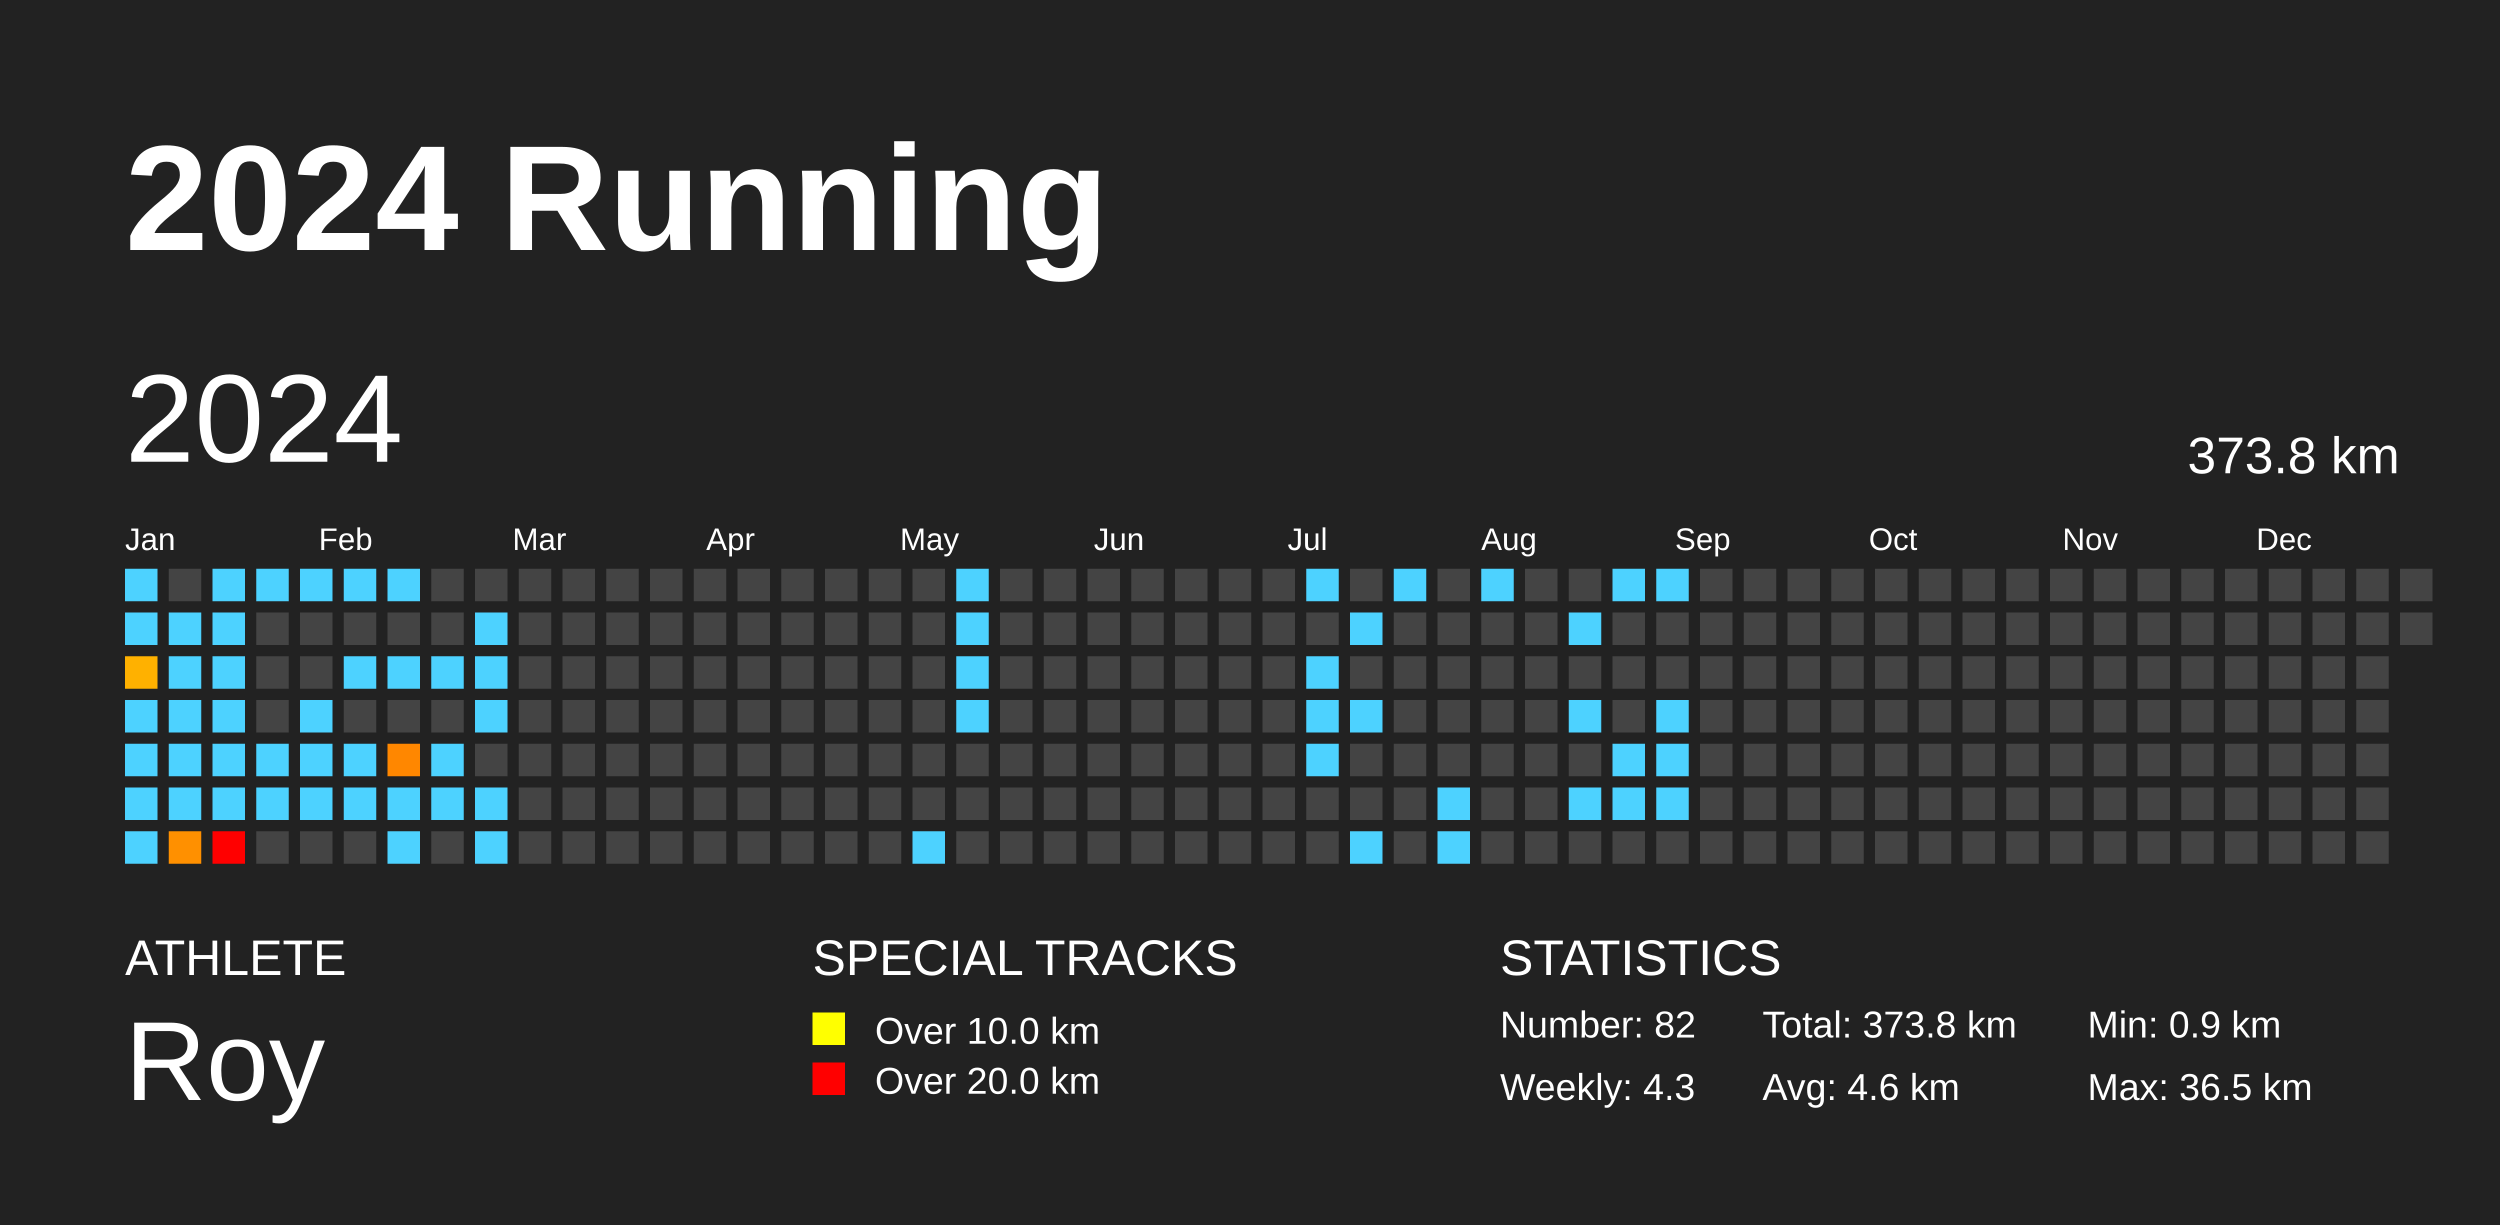
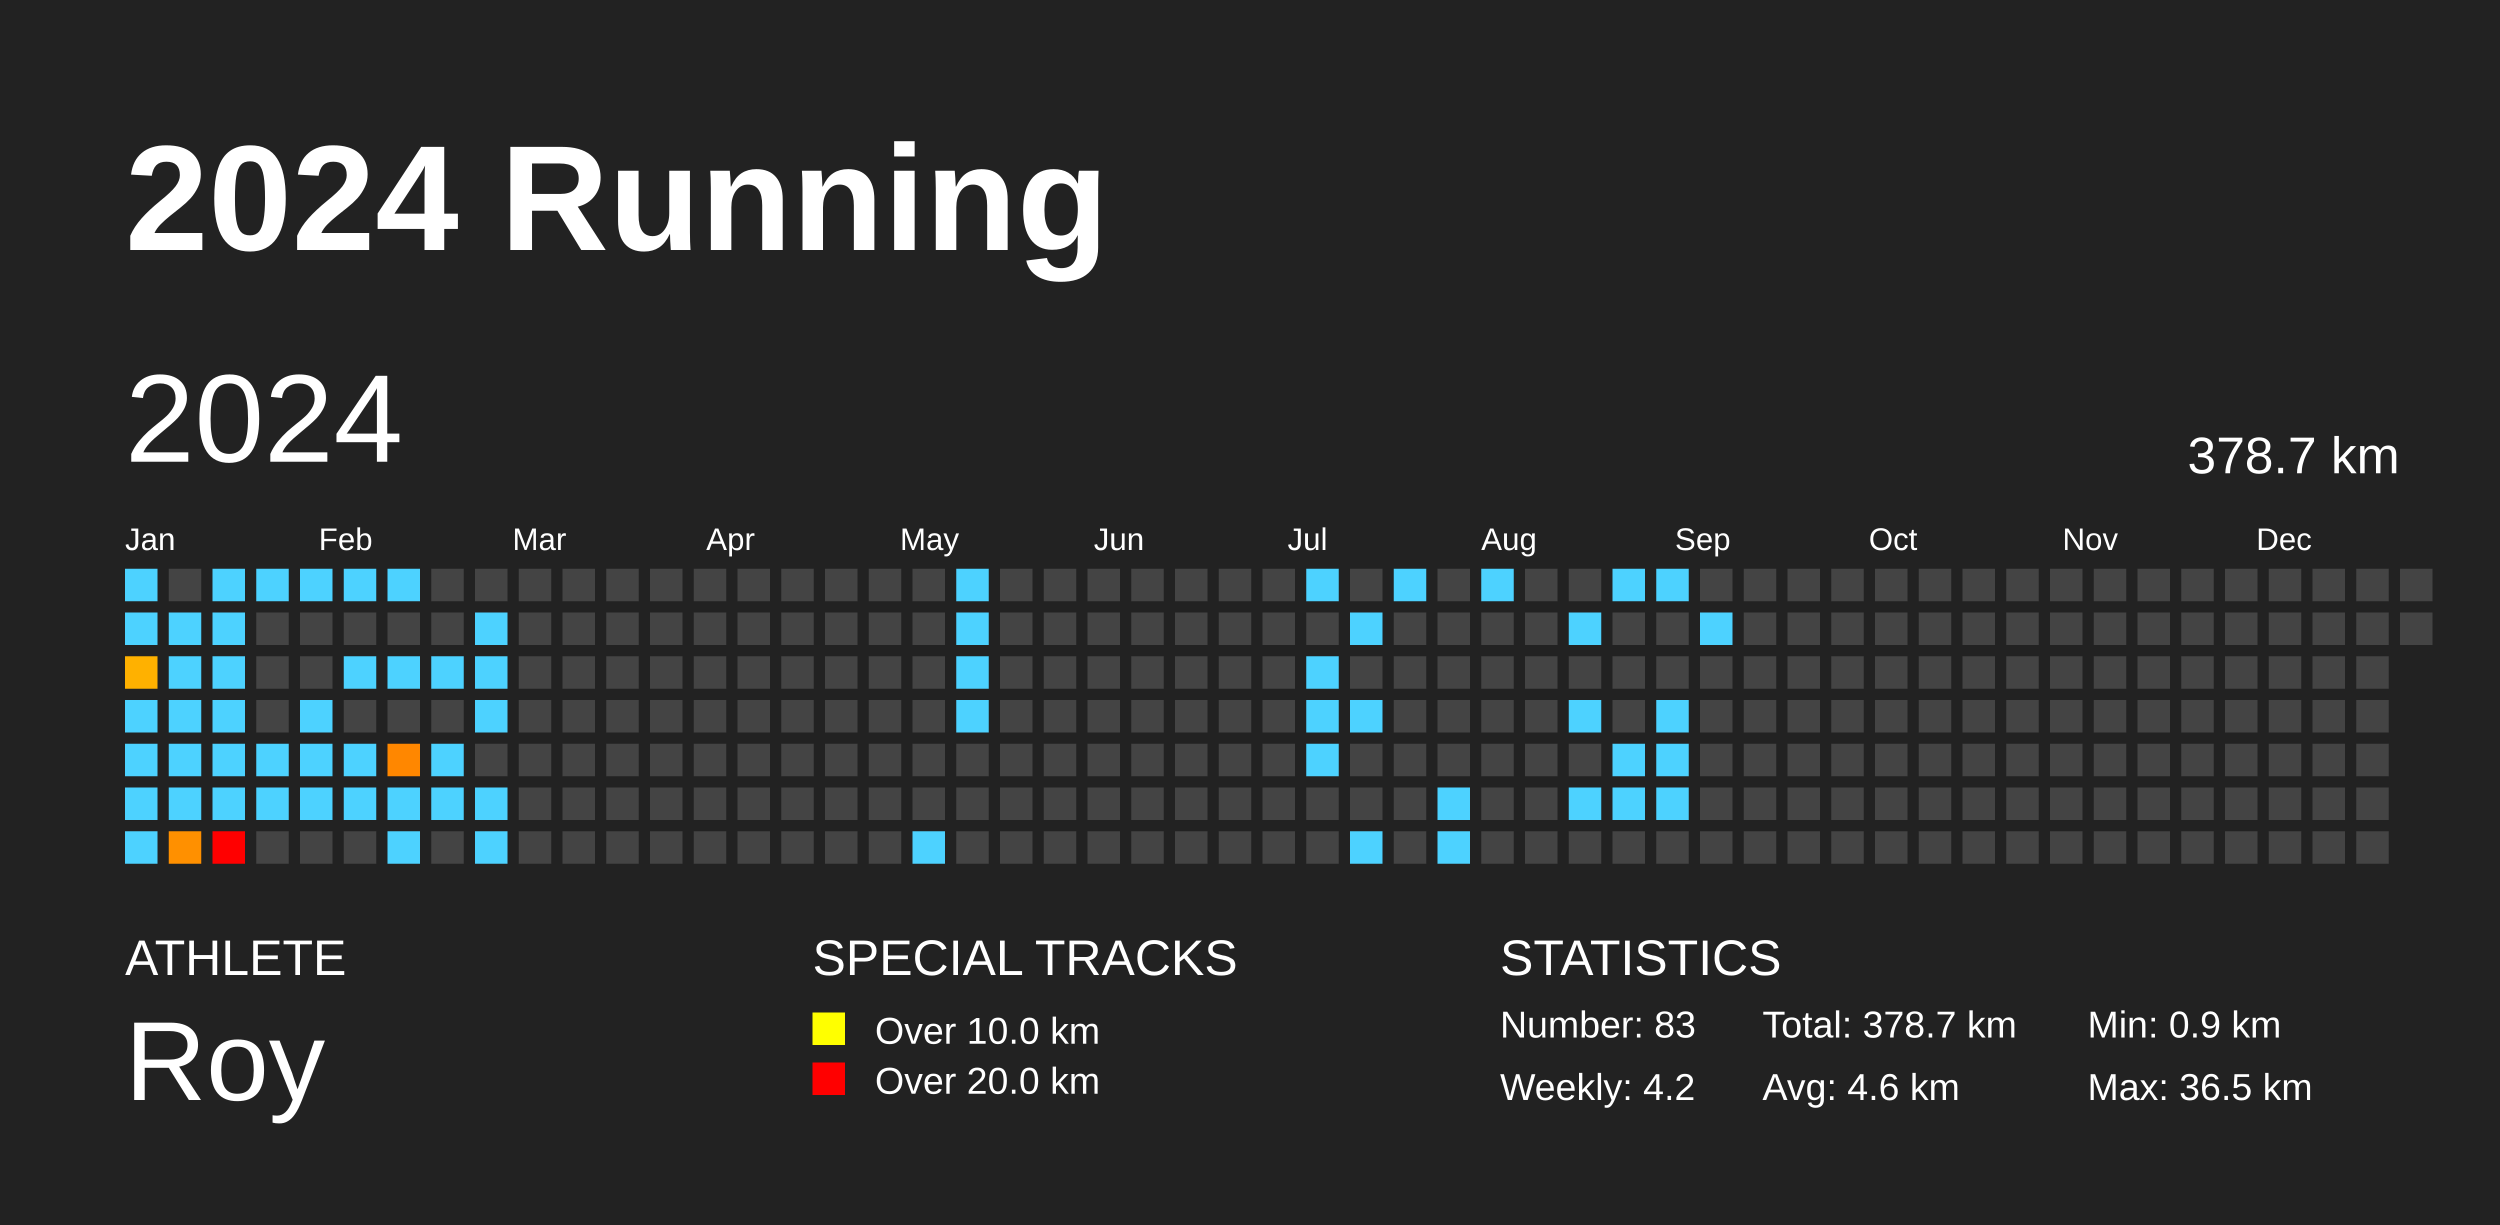
<svg xmlns="http://www.w3.org/2000/svg" baseProfile="full" height="98mm" version="1.1" viewBox="0,0,200,98" width="200mm">
  <defs />
  <rect fill="#222222" height="98" width="200" x="0" y="0" />
  <text fill="#FFFFFF" style="font-size:12px; font-family:Arial; font-weight:bold;" x="10" y="20">2024 Running</text>
  <text fill="#FFFFFF" style="font-size:4px; font-family:Arial" x="10" y="78">ATHLETE</text>
  <text fill="#FFFFFF" style="font-size:9px; font-family:Arial" x="10" y="88">Roy</text>
  <text fill="#FFFFFF" style="font-size:4px; font-family:Arial" x="65" y="78">SPECIAL TRACKS</text>
  <rect fill="yellow" height="2.6" width="2.6" x="65" y="81" />
  <text fill="#FFFFFF" style="font-size:3px; font-family:Arial" x="70" y="83.5">Over 10.0 km</text>
  <rect fill="red" height="2.6" width="2.6" x="65" y="85" />
  <text fill="#FFFFFF" style="font-size:3px; font-family:Arial" x="70" y="87.5">Over 20.0 km</text>
  <text fill="#FFFFFF" style="font-size:4px; font-family:Arial" x="120" y="78">STATISTICS</text>
-   <text fill="#FFFFFF" style="font-size:3px; font-family:Arial" x="120" y="83">Number: 82</text>
-   <text fill="#FFFFFF" style="font-size:3px; font-family:Arial" x="120" y="88">Weekly: 4.3</text>
-   <text fill="#FFFFFF" style="font-size:3px; font-family:Arial" x="141" y="83">Total: 373.8 km</text>
+   <text fill="#FFFFFF" style="font-size:3px; font-family:Arial" x="120" y="83">Number: 83</text>
+   <text fill="#FFFFFF" style="font-size:3px; font-family:Arial" x="120" y="88">Weekly: 4.2</text>
+   <text fill="#FFFFFF" style="font-size:3px; font-family:Arial" x="141" y="83">Total: 378.7 km</text>
  <text fill="#FFFFFF" style="font-size:3px; font-family:Arial" x="141" y="88">Avg: 4.6 km</text>
  <text fill="#FFFFFF" style="font-size:3px; font-family:Arial" x="167" y="83">Min: 0.9 km</text>
  <text fill="#FFFFFF" style="font-size:3px; font-family:Arial" x="167" y="88">Max: 36.5 km</text>
  <text dominant-baseline="hanging" fill="#FFFFFF" style="font-size:10.0px; font-family:Arial;" x="10" y="30">2024</text>
-   <text dominant-baseline="hanging" fill="#FFFFFF" style="font-size:4.125px; font-family:Arial;" x="175" y="35">373.8 km</text>
+   <text dominant-baseline="hanging" fill="#FFFFFF" style="font-size:4.125px; font-family:Arial;" x="175" y="35">378.7 km</text>
  <text fill="#FFFFFF" style="font-size:2.5px; font-family:Arial" x="10.0" y="44">Jan</text>
  <text fill="#FFFFFF" style="font-size:2.5px; font-family:Arial" x="25.5" y="44">Feb</text>
  <text fill="#FFFFFF" style="font-size:2.5px; font-family:Arial" x="41.0" y="44">Mar</text>
  <text fill="#FFFFFF" style="font-size:2.5px; font-family:Arial" x="56.5" y="44">Apr</text>
  <text fill="#FFFFFF" style="font-size:2.5px; font-family:Arial" x="72.0" y="44">May</text>
  <text fill="#FFFFFF" style="font-size:2.5px; font-family:Arial" x="87.5" y="44">Jun</text>
  <text fill="#FFFFFF" style="font-size:2.5px; font-family:Arial" x="103.0" y="44">Jul</text>
  <text fill="#FFFFFF" style="font-size:2.5px; font-family:Arial" x="118.5" y="44">Aug</text>
  <text fill="#FFFFFF" style="font-size:2.5px; font-family:Arial" x="134.0" y="44">Sep</text>
  <text fill="#FFFFFF" style="font-size:2.5px; font-family:Arial" x="149.5" y="44">Oct</text>
  <text fill="#FFFFFF" style="font-size:2.5px; font-family:Arial" x="165.0" y="44">Nov</text>
  <text fill="#FFFFFF" style="font-size:2.5px; font-family:Arial" x="180.5" y="44">Dec</text>
  <rect fill="#4dd2ff" height="2.6" width="2.6" x="10.0" y="45.5" />
  <rect fill="#4dd2ff" height="2.6" width="2.6" x="10.0" y="49.0" />
  <rect fill="#ffb100" height="2.6" width="2.6" x="10.0" y="52.5" />
  <rect fill="#4dd2ff" height="2.6" width="2.6" x="10.0" y="56.0" />
  <rect fill="#4dd2ff" height="2.6" width="2.6" x="10.0" y="59.5" />
  <rect fill="#4dd2ff" height="2.6" width="2.6" x="10.0" y="63.0" />
  <rect fill="#4dd2ff" height="2.6" width="2.6" x="10.0" y="66.5" />
  <rect fill="#444444" height="2.6" width="2.6" x="13.5" y="45.5" />
  <rect fill="#4dd2ff" height="2.6" width="2.6" x="13.5" y="49.0" />
  <rect fill="#4dd2ff" height="2.6" width="2.6" x="13.5" y="52.5" />
  <rect fill="#4dd2ff" height="2.6" width="2.6" x="13.5" y="56.0" />
  <rect fill="#4dd2ff" height="2.6" width="2.6" x="13.5" y="59.5" />
  <rect fill="#4dd2ff" height="2.6" width="2.6" x="13.5" y="63.0" />
  <rect fill="#ff9000" height="2.6" width="2.6" x="13.5" y="66.5" />
  <rect fill="#4dd2ff" height="2.6" width="2.6" x="17.0" y="45.5" />
  <rect fill="#4dd2ff" height="2.6" width="2.6" x="17.0" y="49.0" />
  <rect fill="#4dd2ff" height="2.6" width="2.6" x="17.0" y="52.5" />
  <rect fill="#4dd2ff" height="2.6" width="2.6" x="17.0" y="56.0" />
  <rect fill="#4dd2ff" height="2.6" width="2.6" x="17.0" y="59.5" />
  <rect fill="#4dd2ff" height="2.6" width="2.6" x="17.0" y="63.0" />
  <rect fill="red" height="2.6" width="2.6" x="17.0" y="66.5" />
  <rect fill="#4dd2ff" height="2.6" width="2.6" x="20.5" y="45.5" />
  <rect fill="#444444" height="2.6" width="2.6" x="20.5" y="49.0" />
  <rect fill="#444444" height="2.6" width="2.6" x="20.5" y="52.5" />
  <rect fill="#444444" height="2.6" width="2.6" x="20.5" y="56.0" />
  <rect fill="#4dd2ff" height="2.6" width="2.6" x="20.5" y="59.5" />
  <rect fill="#4dd2ff" height="2.6" width="2.6" x="20.5" y="63.0" />
  <rect fill="#444444" height="2.6" width="2.6" x="20.5" y="66.5" />
  <rect fill="#4dd2ff" height="2.6" width="2.6" x="24.0" y="45.5" />
  <rect fill="#444444" height="2.6" width="2.6" x="24.0" y="49.0" />
  <rect fill="#444444" height="2.6" width="2.6" x="24.0" y="52.5" />
  <rect fill="#4dd2ff" height="2.6" width="2.6" x="24.0" y="56.0" />
  <rect fill="#4dd2ff" height="2.6" width="2.6" x="24.0" y="59.5" />
  <rect fill="#4dd2ff" height="2.6" width="2.6" x="24.0" y="63.0" />
  <rect fill="#444444" height="2.6" width="2.6" x="24.0" y="66.5" />
  <rect fill="#4dd2ff" height="2.6" width="2.6" x="27.5" y="45.5" />
  <rect fill="#444444" height="2.6" width="2.6" x="27.5" y="49.0" />
  <rect fill="#4dd2ff" height="2.6" width="2.6" x="27.5" y="52.5" />
  <rect fill="#444444" height="2.6" width="2.6" x="27.5" y="56.0" />
  <rect fill="#4dd2ff" height="2.6" width="2.6" x="27.5" y="59.5" />
  <rect fill="#4dd2ff" height="2.6" width="2.6" x="27.5" y="63.0" />
  <rect fill="#444444" height="2.6" width="2.6" x="27.5" y="66.5" />
  <rect fill="#4dd2ff" height="2.6" width="2.6" x="31.0" y="45.5" />
  <rect fill="#444444" height="2.6" width="2.6" x="31.0" y="49.0" />
  <rect fill="#4dd2ff" height="2.6" width="2.6" x="31.0" y="52.5" />
  <rect fill="#444444" height="2.6" width="2.6" x="31.0" y="56.0" />
  <rect fill="#ff8700" height="2.6" width="2.6" x="31.0" y="59.5" />
  <rect fill="#4dd2ff" height="2.6" width="2.6" x="31.0" y="63.0" />
  <rect fill="#4dd2ff" height="2.6" width="2.6" x="31.0" y="66.5" />
  <rect fill="#444444" height="2.6" width="2.6" x="34.5" y="45.5" />
  <rect fill="#444444" height="2.6" width="2.6" x="34.5" y="49.0" />
  <rect fill="#4dd2ff" height="2.6" width="2.6" x="34.5" y="52.5" />
  <rect fill="#444444" height="2.6" width="2.6" x="34.5" y="56.0" />
  <rect fill="#4dd2ff" height="2.6" width="2.6" x="34.5" y="59.5" />
  <rect fill="#4dd2ff" height="2.6" width="2.6" x="34.5" y="63.0" />
  <rect fill="#444444" height="2.6" width="2.6" x="34.5" y="66.5" />
  <rect fill="#444444" height="2.6" width="2.6" x="38.0" y="45.5" />
  <rect fill="#4dd2ff" height="2.6" width="2.6" x="38.0" y="49.0" />
  <rect fill="#4dd2ff" height="2.6" width="2.6" x="38.0" y="52.5" />
  <rect fill="#4dd2ff" height="2.6" width="2.6" x="38.0" y="56.0" />
  <rect fill="#444444" height="2.6" width="2.6" x="38.0" y="59.5" />
  <rect fill="#4dd2ff" height="2.6" width="2.6" x="38.0" y="63.0" />
  <rect fill="#4dd2ff" height="2.6" width="2.6" x="38.0" y="66.5" />
  <rect fill="#444444" height="2.6" width="2.6" x="41.5" y="45.5" />
  <rect fill="#444444" height="2.6" width="2.6" x="41.5" y="49.0" />
  <rect fill="#444444" height="2.6" width="2.6" x="41.5" y="52.5" />
  <rect fill="#444444" height="2.6" width="2.6" x="41.5" y="56.0" />
  <rect fill="#444444" height="2.6" width="2.6" x="41.5" y="59.5" />
  <rect fill="#444444" height="2.6" width="2.6" x="41.5" y="63.0" />
  <rect fill="#444444" height="2.6" width="2.6" x="41.5" y="66.5" />
  <rect fill="#444444" height="2.6" width="2.6" x="45.0" y="45.5" />
  <rect fill="#444444" height="2.6" width="2.6" x="45.0" y="49.0" />
  <rect fill="#444444" height="2.6" width="2.6" x="45.0" y="52.5" />
  <rect fill="#444444" height="2.6" width="2.6" x="45.0" y="56.0" />
  <rect fill="#444444" height="2.6" width="2.6" x="45.0" y="59.5" />
  <rect fill="#444444" height="2.6" width="2.6" x="45.0" y="63.0" />
  <rect fill="#444444" height="2.6" width="2.6" x="45.0" y="66.5" />
  <rect fill="#444444" height="2.6" width="2.6" x="48.5" y="45.5" />
  <rect fill="#444444" height="2.6" width="2.6" x="48.5" y="49.0" />
  <rect fill="#444444" height="2.6" width="2.6" x="48.5" y="52.5" />
  <rect fill="#444444" height="2.6" width="2.6" x="48.5" y="56.0" />
  <rect fill="#444444" height="2.6" width="2.6" x="48.5" y="59.5" />
  <rect fill="#444444" height="2.6" width="2.6" x="48.5" y="63.0" />
  <rect fill="#444444" height="2.6" width="2.6" x="48.5" y="66.5" />
  <rect fill="#444444" height="2.6" width="2.6" x="52.0" y="45.5" />
  <rect fill="#444444" height="2.6" width="2.6" x="52.0" y="49.0" />
  <rect fill="#444444" height="2.6" width="2.6" x="52.0" y="52.5" />
  <rect fill="#444444" height="2.6" width="2.6" x="52.0" y="56.0" />
  <rect fill="#444444" height="2.6" width="2.6" x="52.0" y="59.5" />
  <rect fill="#444444" height="2.6" width="2.6" x="52.0" y="63.0" />
  <rect fill="#444444" height="2.6" width="2.6" x="52.0" y="66.5" />
  <rect fill="#444444" height="2.6" width="2.6" x="55.5" y="45.5" />
  <rect fill="#444444" height="2.6" width="2.6" x="55.5" y="49.0" />
  <rect fill="#444444" height="2.6" width="2.6" x="55.5" y="52.5" />
  <rect fill="#444444" height="2.6" width="2.6" x="55.5" y="56.0" />
  <rect fill="#444444" height="2.6" width="2.6" x="55.5" y="59.5" />
  <rect fill="#444444" height="2.6" width="2.6" x="55.5" y="63.0" />
  <rect fill="#444444" height="2.6" width="2.6" x="55.5" y="66.5" />
  <rect fill="#444444" height="2.6" width="2.6" x="59.0" y="45.5" />
  <rect fill="#444444" height="2.6" width="2.6" x="59.0" y="49.0" />
  <rect fill="#444444" height="2.6" width="2.6" x="59.0" y="52.5" />
  <rect fill="#444444" height="2.6" width="2.6" x="59.0" y="56.0" />
  <rect fill="#444444" height="2.6" width="2.6" x="59.0" y="59.5" />
  <rect fill="#444444" height="2.6" width="2.6" x="59.0" y="63.0" />
  <rect fill="#444444" height="2.6" width="2.6" x="59.0" y="66.5" />
  <rect fill="#444444" height="2.6" width="2.6" x="62.5" y="45.5" />
  <rect fill="#444444" height="2.6" width="2.6" x="62.5" y="49.0" />
  <rect fill="#444444" height="2.6" width="2.6" x="62.5" y="52.5" />
  <rect fill="#444444" height="2.6" width="2.6" x="62.5" y="56.0" />
  <rect fill="#444444" height="2.6" width="2.6" x="62.5" y="59.5" />
  <rect fill="#444444" height="2.6" width="2.6" x="62.5" y="63.0" />
  <rect fill="#444444" height="2.6" width="2.6" x="62.5" y="66.5" />
  <rect fill="#444444" height="2.6" width="2.6" x="66.0" y="45.5" />
  <rect fill="#444444" height="2.6" width="2.6" x="66.0" y="49.0" />
  <rect fill="#444444" height="2.6" width="2.6" x="66.0" y="52.5" />
  <rect fill="#444444" height="2.6" width="2.6" x="66.0" y="56.0" />
  <rect fill="#444444" height="2.6" width="2.6" x="66.0" y="59.5" />
  <rect fill="#444444" height="2.6" width="2.6" x="66.0" y="63.0" />
  <rect fill="#444444" height="2.6" width="2.6" x="66.0" y="66.5" />
  <rect fill="#444444" height="2.6" width="2.6" x="69.5" y="45.5" />
  <rect fill="#444444" height="2.6" width="2.6" x="69.5" y="49.0" />
  <rect fill="#444444" height="2.6" width="2.6" x="69.5" y="52.5" />
  <rect fill="#444444" height="2.6" width="2.6" x="69.5" y="56.0" />
  <rect fill="#444444" height="2.6" width="2.6" x="69.5" y="59.5" />
  <rect fill="#444444" height="2.6" width="2.6" x="69.5" y="63.0" />
  <rect fill="#444444" height="2.6" width="2.6" x="69.5" y="66.5" />
  <rect fill="#444444" height="2.6" width="2.6" x="73.0" y="45.5" />
  <rect fill="#444444" height="2.6" width="2.6" x="73.0" y="49.0" />
  <rect fill="#444444" height="2.6" width="2.6" x="73.0" y="52.5" />
  <rect fill="#444444" height="2.6" width="2.6" x="73.0" y="56.0" />
  <rect fill="#444444" height="2.6" width="2.6" x="73.0" y="59.5" />
  <rect fill="#444444" height="2.6" width="2.6" x="73.0" y="63.0" />
  <rect fill="#4dd2ff" height="2.6" width="2.6" x="73.0" y="66.5" />
  <rect fill="#4dd2ff" height="2.6" width="2.6" x="76.5" y="45.5" />
  <rect fill="#4dd2ff" height="2.6" width="2.6" x="76.5" y="49.0" />
  <rect fill="#4dd2ff" height="2.6" width="2.6" x="76.5" y="52.5" />
  <rect fill="#4dd2ff" height="2.6" width="2.6" x="76.5" y="56.0" />
  <rect fill="#444444" height="2.6" width="2.6" x="76.5" y="59.5" />
  <rect fill="#444444" height="2.6" width="2.6" x="76.5" y="63.0" />
  <rect fill="#444444" height="2.6" width="2.6" x="76.5" y="66.5" />
  <rect fill="#444444" height="2.6" width="2.6" x="80.0" y="45.5" />
  <rect fill="#444444" height="2.6" width="2.6" x="80.0" y="49.0" />
  <rect fill="#444444" height="2.6" width="2.6" x="80.0" y="52.5" />
  <rect fill="#444444" height="2.6" width="2.6" x="80.0" y="56.0" />
  <rect fill="#444444" height="2.6" width="2.6" x="80.0" y="59.5" />
  <rect fill="#444444" height="2.6" width="2.6" x="80.0" y="63.0" />
  <rect fill="#444444" height="2.6" width="2.6" x="80.0" y="66.5" />
  <rect fill="#444444" height="2.6" width="2.6" x="83.5" y="45.5" />
  <rect fill="#444444" height="2.6" width="2.6" x="83.5" y="49.0" />
  <rect fill="#444444" height="2.6" width="2.6" x="83.5" y="52.5" />
  <rect fill="#444444" height="2.6" width="2.6" x="83.5" y="56.0" />
  <rect fill="#444444" height="2.6" width="2.6" x="83.5" y="59.5" />
  <rect fill="#444444" height="2.6" width="2.6" x="83.5" y="63.0" />
  <rect fill="#444444" height="2.6" width="2.6" x="83.5" y="66.5" />
  <rect fill="#444444" height="2.6" width="2.6" x="87.0" y="45.5" />
  <rect fill="#444444" height="2.6" width="2.6" x="87.0" y="49.0" />
  <rect fill="#444444" height="2.6" width="2.6" x="87.0" y="52.5" />
  <rect fill="#444444" height="2.6" width="2.6" x="87.0" y="56.0" />
  <rect fill="#444444" height="2.6" width="2.6" x="87.0" y="59.5" />
  <rect fill="#444444" height="2.6" width="2.6" x="87.0" y="63.0" />
  <rect fill="#444444" height="2.6" width="2.6" x="87.0" y="66.5" />
  <rect fill="#444444" height="2.6" width="2.6" x="90.5" y="45.5" />
  <rect fill="#444444" height="2.6" width="2.6" x="90.5" y="49.0" />
  <rect fill="#444444" height="2.6" width="2.6" x="90.5" y="52.5" />
  <rect fill="#444444" height="2.6" width="2.6" x="90.5" y="56.0" />
  <rect fill="#444444" height="2.6" width="2.6" x="90.5" y="59.5" />
  <rect fill="#444444" height="2.6" width="2.6" x="90.5" y="63.0" />
  <rect fill="#444444" height="2.6" width="2.6" x="90.5" y="66.5" />
  <rect fill="#444444" height="2.6" width="2.6" x="94.0" y="45.5" />
  <rect fill="#444444" height="2.6" width="2.6" x="94.0" y="49.0" />
  <rect fill="#444444" height="2.6" width="2.6" x="94.0" y="52.5" />
  <rect fill="#444444" height="2.6" width="2.6" x="94.0" y="56.0" />
  <rect fill="#444444" height="2.6" width="2.6" x="94.0" y="59.5" />
  <rect fill="#444444" height="2.6" width="2.6" x="94.0" y="63.0" />
  <rect fill="#444444" height="2.6" width="2.6" x="94.0" y="66.5" />
  <rect fill="#444444" height="2.6" width="2.6" x="97.5" y="45.5" />
  <rect fill="#444444" height="2.6" width="2.6" x="97.5" y="49.0" />
  <rect fill="#444444" height="2.6" width="2.6" x="97.5" y="52.5" />
  <rect fill="#444444" height="2.6" width="2.6" x="97.5" y="56.0" />
  <rect fill="#444444" height="2.6" width="2.6" x="97.5" y="59.5" />
  <rect fill="#444444" height="2.6" width="2.6" x="97.5" y="63.0" />
  <rect fill="#444444" height="2.6" width="2.6" x="97.5" y="66.5" />
  <rect fill="#444444" height="2.6" width="2.6" x="101.0" y="45.5" />
  <rect fill="#444444" height="2.6" width="2.6" x="101.0" y="49.0" />
  <rect fill="#444444" height="2.6" width="2.6" x="101.0" y="52.5" />
  <rect fill="#444444" height="2.6" width="2.6" x="101.0" y="56.0" />
  <rect fill="#444444" height="2.6" width="2.6" x="101.0" y="59.5" />
  <rect fill="#444444" height="2.6" width="2.6" x="101.0" y="63.0" />
  <rect fill="#444444" height="2.6" width="2.6" x="101.0" y="66.5" />
  <rect fill="#4dd2ff" height="2.6" width="2.6" x="104.5" y="45.5" />
  <rect fill="#444444" height="2.6" width="2.6" x="104.5" y="49.0" />
  <rect fill="#4dd2ff" height="2.6" width="2.6" x="104.5" y="52.5" />
  <rect fill="#4dd2ff" height="2.6" width="2.6" x="104.5" y="56.0" />
  <rect fill="#4dd2ff" height="2.6" width="2.6" x="104.5" y="59.5" />
  <rect fill="#444444" height="2.6" width="2.6" x="104.5" y="63.0" />
  <rect fill="#444444" height="2.6" width="2.6" x="104.5" y="66.5" />
  <rect fill="#444444" height="2.6" width="2.6" x="108.0" y="45.5" />
  <rect fill="#4dd2ff" height="2.6" width="2.6" x="108.0" y="49.0" />
  <rect fill="#444444" height="2.6" width="2.6" x="108.0" y="52.5" />
  <rect fill="#4dd2ff" height="2.6" width="2.6" x="108.0" y="56.0" />
  <rect fill="#444444" height="2.6" width="2.6" x="108.0" y="59.5" />
  <rect fill="#444444" height="2.6" width="2.6" x="108.0" y="63.0" />
  <rect fill="#4dd2ff" height="2.6" width="2.6" x="108.0" y="66.5" />
  <rect fill="#4dd2ff" height="2.6" width="2.6" x="111.5" y="45.5" />
  <rect fill="#444444" height="2.6" width="2.6" x="111.5" y="49.0" />
  <rect fill="#444444" height="2.6" width="2.6" x="111.5" y="52.5" />
  <rect fill="#444444" height="2.6" width="2.6" x="111.5" y="56.0" />
  <rect fill="#444444" height="2.6" width="2.6" x="111.5" y="59.5" />
  <rect fill="#444444" height="2.6" width="2.6" x="111.5" y="63.0" />
  <rect fill="#444444" height="2.6" width="2.6" x="111.5" y="66.5" />
  <rect fill="#444444" height="2.6" width="2.6" x="115.0" y="45.5" />
  <rect fill="#444444" height="2.6" width="2.6" x="115.0" y="49.0" />
  <rect fill="#444444" height="2.6" width="2.6" x="115.0" y="52.5" />
  <rect fill="#444444" height="2.6" width="2.6" x="115.0" y="56.0" />
  <rect fill="#444444" height="2.6" width="2.6" x="115.0" y="59.5" />
  <rect fill="#4dd2ff" height="2.6" width="2.6" x="115.0" y="63.0" />
  <rect fill="#4dd2ff" height="2.6" width="2.6" x="115.0" y="66.5" />
  <rect fill="#4dd2ff" height="2.6" width="2.6" x="118.5" y="45.5" />
  <rect fill="#444444" height="2.6" width="2.6" x="118.5" y="49.0" />
  <rect fill="#444444" height="2.6" width="2.6" x="118.5" y="52.5" />
  <rect fill="#444444" height="2.6" width="2.6" x="118.5" y="56.0" />
  <rect fill="#444444" height="2.6" width="2.6" x="118.5" y="59.5" />
  <rect fill="#444444" height="2.6" width="2.6" x="118.5" y="63.0" />
  <rect fill="#444444" height="2.6" width="2.6" x="118.5" y="66.5" />
  <rect fill="#444444" height="2.6" width="2.6" x="122.0" y="45.5" />
  <rect fill="#444444" height="2.6" width="2.6" x="122.0" y="49.0" />
  <rect fill="#444444" height="2.6" width="2.6" x="122.0" y="52.5" />
  <rect fill="#444444" height="2.6" width="2.6" x="122.0" y="56.0" />
  <rect fill="#444444" height="2.6" width="2.6" x="122.0" y="59.5" />
  <rect fill="#444444" height="2.6" width="2.6" x="122.0" y="63.0" />
  <rect fill="#444444" height="2.6" width="2.6" x="122.0" y="66.5" />
  <rect fill="#444444" height="2.6" width="2.6" x="125.5" y="45.5" />
  <rect fill="#4dd2ff" height="2.6" width="2.6" x="125.5" y="49.0" />
  <rect fill="#444444" height="2.6" width="2.6" x="125.5" y="52.5" />
  <rect fill="#4dd2ff" height="2.6" width="2.6" x="125.5" y="56.0" />
  <rect fill="#444444" height="2.6" width="2.6" x="125.5" y="59.5" />
  <rect fill="#4dd2ff" height="2.6" width="2.6" x="125.5" y="63.0" />
  <rect fill="#444444" height="2.6" width="2.6" x="125.5" y="66.5" />
  <rect fill="#4dd2ff" height="2.6" width="2.6" x="129.0" y="45.5" />
  <rect fill="#444444" height="2.6" width="2.6" x="129.0" y="49.0" />
  <rect fill="#444444" height="2.6" width="2.6" x="129.0" y="52.5" />
  <rect fill="#444444" height="2.6" width="2.6" x="129.0" y="56.0" />
  <rect fill="#4dd2ff" height="2.6" width="2.6" x="129.0" y="59.5" />
  <rect fill="#4dd2ff" height="2.6" width="2.6" x="129.0" y="63.0" />
  <rect fill="#444444" height="2.6" width="2.6" x="129.0" y="66.5" />
  <rect fill="#4dd2ff" height="2.6" width="2.6" x="132.5" y="45.5" />
  <rect fill="#444444" height="2.6" width="2.6" x="132.5" y="49.0" />
  <rect fill="#444444" height="2.6" width="2.6" x="132.5" y="52.5" />
  <rect fill="#4dd2ff" height="2.6" width="2.6" x="132.5" y="56.0" />
  <rect fill="#4dd2ff" height="2.6" width="2.6" x="132.5" y="59.5" />
  <rect fill="#4dd2ff" height="2.6" width="2.6" x="132.5" y="63.0" />
  <rect fill="#444444" height="2.6" width="2.6" x="132.5" y="66.5" />
  <rect fill="#444444" height="2.6" width="2.6" x="136.0" y="45.5" />
-   <rect fill="#444444" height="2.6" width="2.6" x="136.0" y="49.0" />
+   <rect fill="#4dd2ff" height="2.6" width="2.6" x="136.0" y="49.0" />
  <rect fill="#444444" height="2.6" width="2.6" x="136.0" y="52.5" />
  <rect fill="#444444" height="2.6" width="2.6" x="136.0" y="56.0" />
  <rect fill="#444444" height="2.6" width="2.6" x="136.0" y="59.5" />
  <rect fill="#444444" height="2.6" width="2.6" x="136.0" y="63.0" />
  <rect fill="#444444" height="2.6" width="2.6" x="136.0" y="66.5" />
  <rect fill="#444444" height="2.6" width="2.6" x="139.5" y="45.5" />
  <rect fill="#444444" height="2.6" width="2.6" x="139.5" y="49.0" />
  <rect fill="#444444" height="2.6" width="2.6" x="139.5" y="52.5" />
  <rect fill="#444444" height="2.6" width="2.6" x="139.5" y="56.0" />
  <rect fill="#444444" height="2.6" width="2.6" x="139.5" y="59.5" />
  <rect fill="#444444" height="2.6" width="2.6" x="139.5" y="63.0" />
  <rect fill="#444444" height="2.6" width="2.6" x="139.5" y="66.5" />
  <rect fill="#444444" height="2.6" width="2.6" x="143.0" y="45.5" />
  <rect fill="#444444" height="2.6" width="2.6" x="143.0" y="49.0" />
  <rect fill="#444444" height="2.6" width="2.6" x="143.0" y="52.5" />
  <rect fill="#444444" height="2.6" width="2.6" x="143.0" y="56.0" />
  <rect fill="#444444" height="2.6" width="2.6" x="143.0" y="59.5" />
  <rect fill="#444444" height="2.6" width="2.6" x="143.0" y="63.0" />
  <rect fill="#444444" height="2.6" width="2.6" x="143.0" y="66.5" />
  <rect fill="#444444" height="2.6" width="2.6" x="146.5" y="45.5" />
  <rect fill="#444444" height="2.6" width="2.6" x="146.5" y="49.0" />
  <rect fill="#444444" height="2.6" width="2.6" x="146.5" y="52.5" />
  <rect fill="#444444" height="2.6" width="2.6" x="146.5" y="56.0" />
  <rect fill="#444444" height="2.6" width="2.6" x="146.5" y="59.5" />
  <rect fill="#444444" height="2.6" width="2.6" x="146.5" y="63.0" />
  <rect fill="#444444" height="2.6" width="2.6" x="146.5" y="66.5" />
  <rect fill="#444444" height="2.6" width="2.6" x="150.0" y="45.5" />
  <rect fill="#444444" height="2.6" width="2.6" x="150.0" y="49.0" />
  <rect fill="#444444" height="2.6" width="2.6" x="150.0" y="52.5" />
  <rect fill="#444444" height="2.6" width="2.6" x="150.0" y="56.0" />
  <rect fill="#444444" height="2.6" width="2.6" x="150.0" y="59.5" />
  <rect fill="#444444" height="2.6" width="2.6" x="150.0" y="63.0" />
  <rect fill="#444444" height="2.6" width="2.6" x="150.0" y="66.5" />
  <rect fill="#444444" height="2.6" width="2.6" x="153.5" y="45.5" />
  <rect fill="#444444" height="2.6" width="2.6" x="153.5" y="49.0" />
  <rect fill="#444444" height="2.6" width="2.6" x="153.5" y="52.5" />
  <rect fill="#444444" height="2.6" width="2.6" x="153.5" y="56.0" />
  <rect fill="#444444" height="2.6" width="2.6" x="153.5" y="59.5" />
  <rect fill="#444444" height="2.6" width="2.6" x="153.5" y="63.0" />
  <rect fill="#444444" height="2.6" width="2.6" x="153.5" y="66.5" />
  <rect fill="#444444" height="2.6" width="2.6" x="157.0" y="45.5" />
  <rect fill="#444444" height="2.6" width="2.6" x="157.0" y="49.0" />
  <rect fill="#444444" height="2.6" width="2.6" x="157.0" y="52.5" />
  <rect fill="#444444" height="2.6" width="2.6" x="157.0" y="56.0" />
  <rect fill="#444444" height="2.6" width="2.6" x="157.0" y="59.5" />
  <rect fill="#444444" height="2.6" width="2.6" x="157.0" y="63.0" />
  <rect fill="#444444" height="2.6" width="2.6" x="157.0" y="66.5" />
  <rect fill="#444444" height="2.6" width="2.6" x="160.5" y="45.5" />
  <rect fill="#444444" height="2.6" width="2.6" x="160.5" y="49.0" />
  <rect fill="#444444" height="2.6" width="2.6" x="160.5" y="52.5" />
  <rect fill="#444444" height="2.6" width="2.6" x="160.5" y="56.0" />
  <rect fill="#444444" height="2.6" width="2.6" x="160.5" y="59.5" />
  <rect fill="#444444" height="2.6" width="2.6" x="160.5" y="63.0" />
  <rect fill="#444444" height="2.6" width="2.6" x="160.5" y="66.5" />
  <rect fill="#444444" height="2.6" width="2.6" x="164.0" y="45.5" />
  <rect fill="#444444" height="2.6" width="2.6" x="164.0" y="49.0" />
  <rect fill="#444444" height="2.6" width="2.6" x="164.0" y="52.5" />
  <rect fill="#444444" height="2.6" width="2.6" x="164.0" y="56.0" />
  <rect fill="#444444" height="2.6" width="2.6" x="164.0" y="59.5" />
  <rect fill="#444444" height="2.6" width="2.6" x="164.0" y="63.0" />
  <rect fill="#444444" height="2.6" width="2.6" x="164.0" y="66.5" />
  <rect fill="#444444" height="2.6" width="2.6" x="167.5" y="45.5" />
  <rect fill="#444444" height="2.6" width="2.6" x="167.5" y="49.0" />
  <rect fill="#444444" height="2.6" width="2.6" x="167.5" y="52.5" />
  <rect fill="#444444" height="2.6" width="2.6" x="167.5" y="56.0" />
  <rect fill="#444444" height="2.6" width="2.6" x="167.5" y="59.5" />
  <rect fill="#444444" height="2.6" width="2.6" x="167.5" y="63.0" />
  <rect fill="#444444" height="2.6" width="2.6" x="167.5" y="66.5" />
  <rect fill="#444444" height="2.6" width="2.6" x="171.0" y="45.5" />
  <rect fill="#444444" height="2.6" width="2.6" x="171.0" y="49.0" />
  <rect fill="#444444" height="2.6" width="2.6" x="171.0" y="52.5" />
  <rect fill="#444444" height="2.6" width="2.6" x="171.0" y="56.0" />
  <rect fill="#444444" height="2.6" width="2.6" x="171.0" y="59.5" />
  <rect fill="#444444" height="2.6" width="2.6" x="171.0" y="63.0" />
  <rect fill="#444444" height="2.6" width="2.6" x="171.0" y="66.5" />
  <rect fill="#444444" height="2.6" width="2.6" x="174.5" y="45.5" />
  <rect fill="#444444" height="2.6" width="2.6" x="174.5" y="49.0" />
  <rect fill="#444444" height="2.6" width="2.6" x="174.5" y="52.5" />
  <rect fill="#444444" height="2.6" width="2.6" x="174.5" y="56.0" />
  <rect fill="#444444" height="2.6" width="2.6" x="174.5" y="59.5" />
  <rect fill="#444444" height="2.6" width="2.6" x="174.5" y="63.0" />
  <rect fill="#444444" height="2.6" width="2.6" x="174.5" y="66.5" />
  <rect fill="#444444" height="2.6" width="2.6" x="178.0" y="45.5" />
  <rect fill="#444444" height="2.6" width="2.6" x="178.0" y="49.0" />
  <rect fill="#444444" height="2.6" width="2.6" x="178.0" y="52.5" />
  <rect fill="#444444" height="2.6" width="2.6" x="178.0" y="56.0" />
  <rect fill="#444444" height="2.6" width="2.6" x="178.0" y="59.5" />
  <rect fill="#444444" height="2.6" width="2.6" x="178.0" y="63.0" />
  <rect fill="#444444" height="2.6" width="2.6" x="178.0" y="66.5" />
  <rect fill="#444444" height="2.6" width="2.6" x="181.5" y="45.5" />
  <rect fill="#444444" height="2.6" width="2.6" x="181.5" y="49.0" />
  <rect fill="#444444" height="2.6" width="2.6" x="181.5" y="52.5" />
  <rect fill="#444444" height="2.6" width="2.6" x="181.5" y="56.0" />
  <rect fill="#444444" height="2.6" width="2.6" x="181.5" y="59.5" />
  <rect fill="#444444" height="2.6" width="2.6" x="181.5" y="63.0" />
  <rect fill="#444444" height="2.6" width="2.6" x="181.5" y="66.5" />
  <rect fill="#444444" height="2.6" width="2.6" x="185.0" y="45.5" />
  <rect fill="#444444" height="2.6" width="2.6" x="185.0" y="49.0" />
  <rect fill="#444444" height="2.6" width="2.6" x="185.0" y="52.5" />
  <rect fill="#444444" height="2.6" width="2.6" x="185.0" y="56.0" />
  <rect fill="#444444" height="2.6" width="2.6" x="185.0" y="59.5" />
  <rect fill="#444444" height="2.6" width="2.6" x="185.0" y="63.0" />
  <rect fill="#444444" height="2.6" width="2.6" x="185.0" y="66.5" />
  <rect fill="#444444" height="2.6" width="2.6" x="188.5" y="45.5" />
  <rect fill="#444444" height="2.6" width="2.6" x="188.5" y="49.0" />
  <rect fill="#444444" height="2.6" width="2.6" x="188.5" y="52.5" />
  <rect fill="#444444" height="2.6" width="2.6" x="188.5" y="56.0" />
  <rect fill="#444444" height="2.6" width="2.6" x="188.5" y="59.5" />
  <rect fill="#444444" height="2.6" width="2.6" x="188.5" y="63.0" />
  <rect fill="#444444" height="2.6" width="2.6" x="188.5" y="66.5" />
  <rect fill="#444444" height="2.6" width="2.6" x="192.0" y="45.5" />
  <rect fill="#444444" height="2.6" width="2.6" x="192.0" y="49.0" />
</svg>
